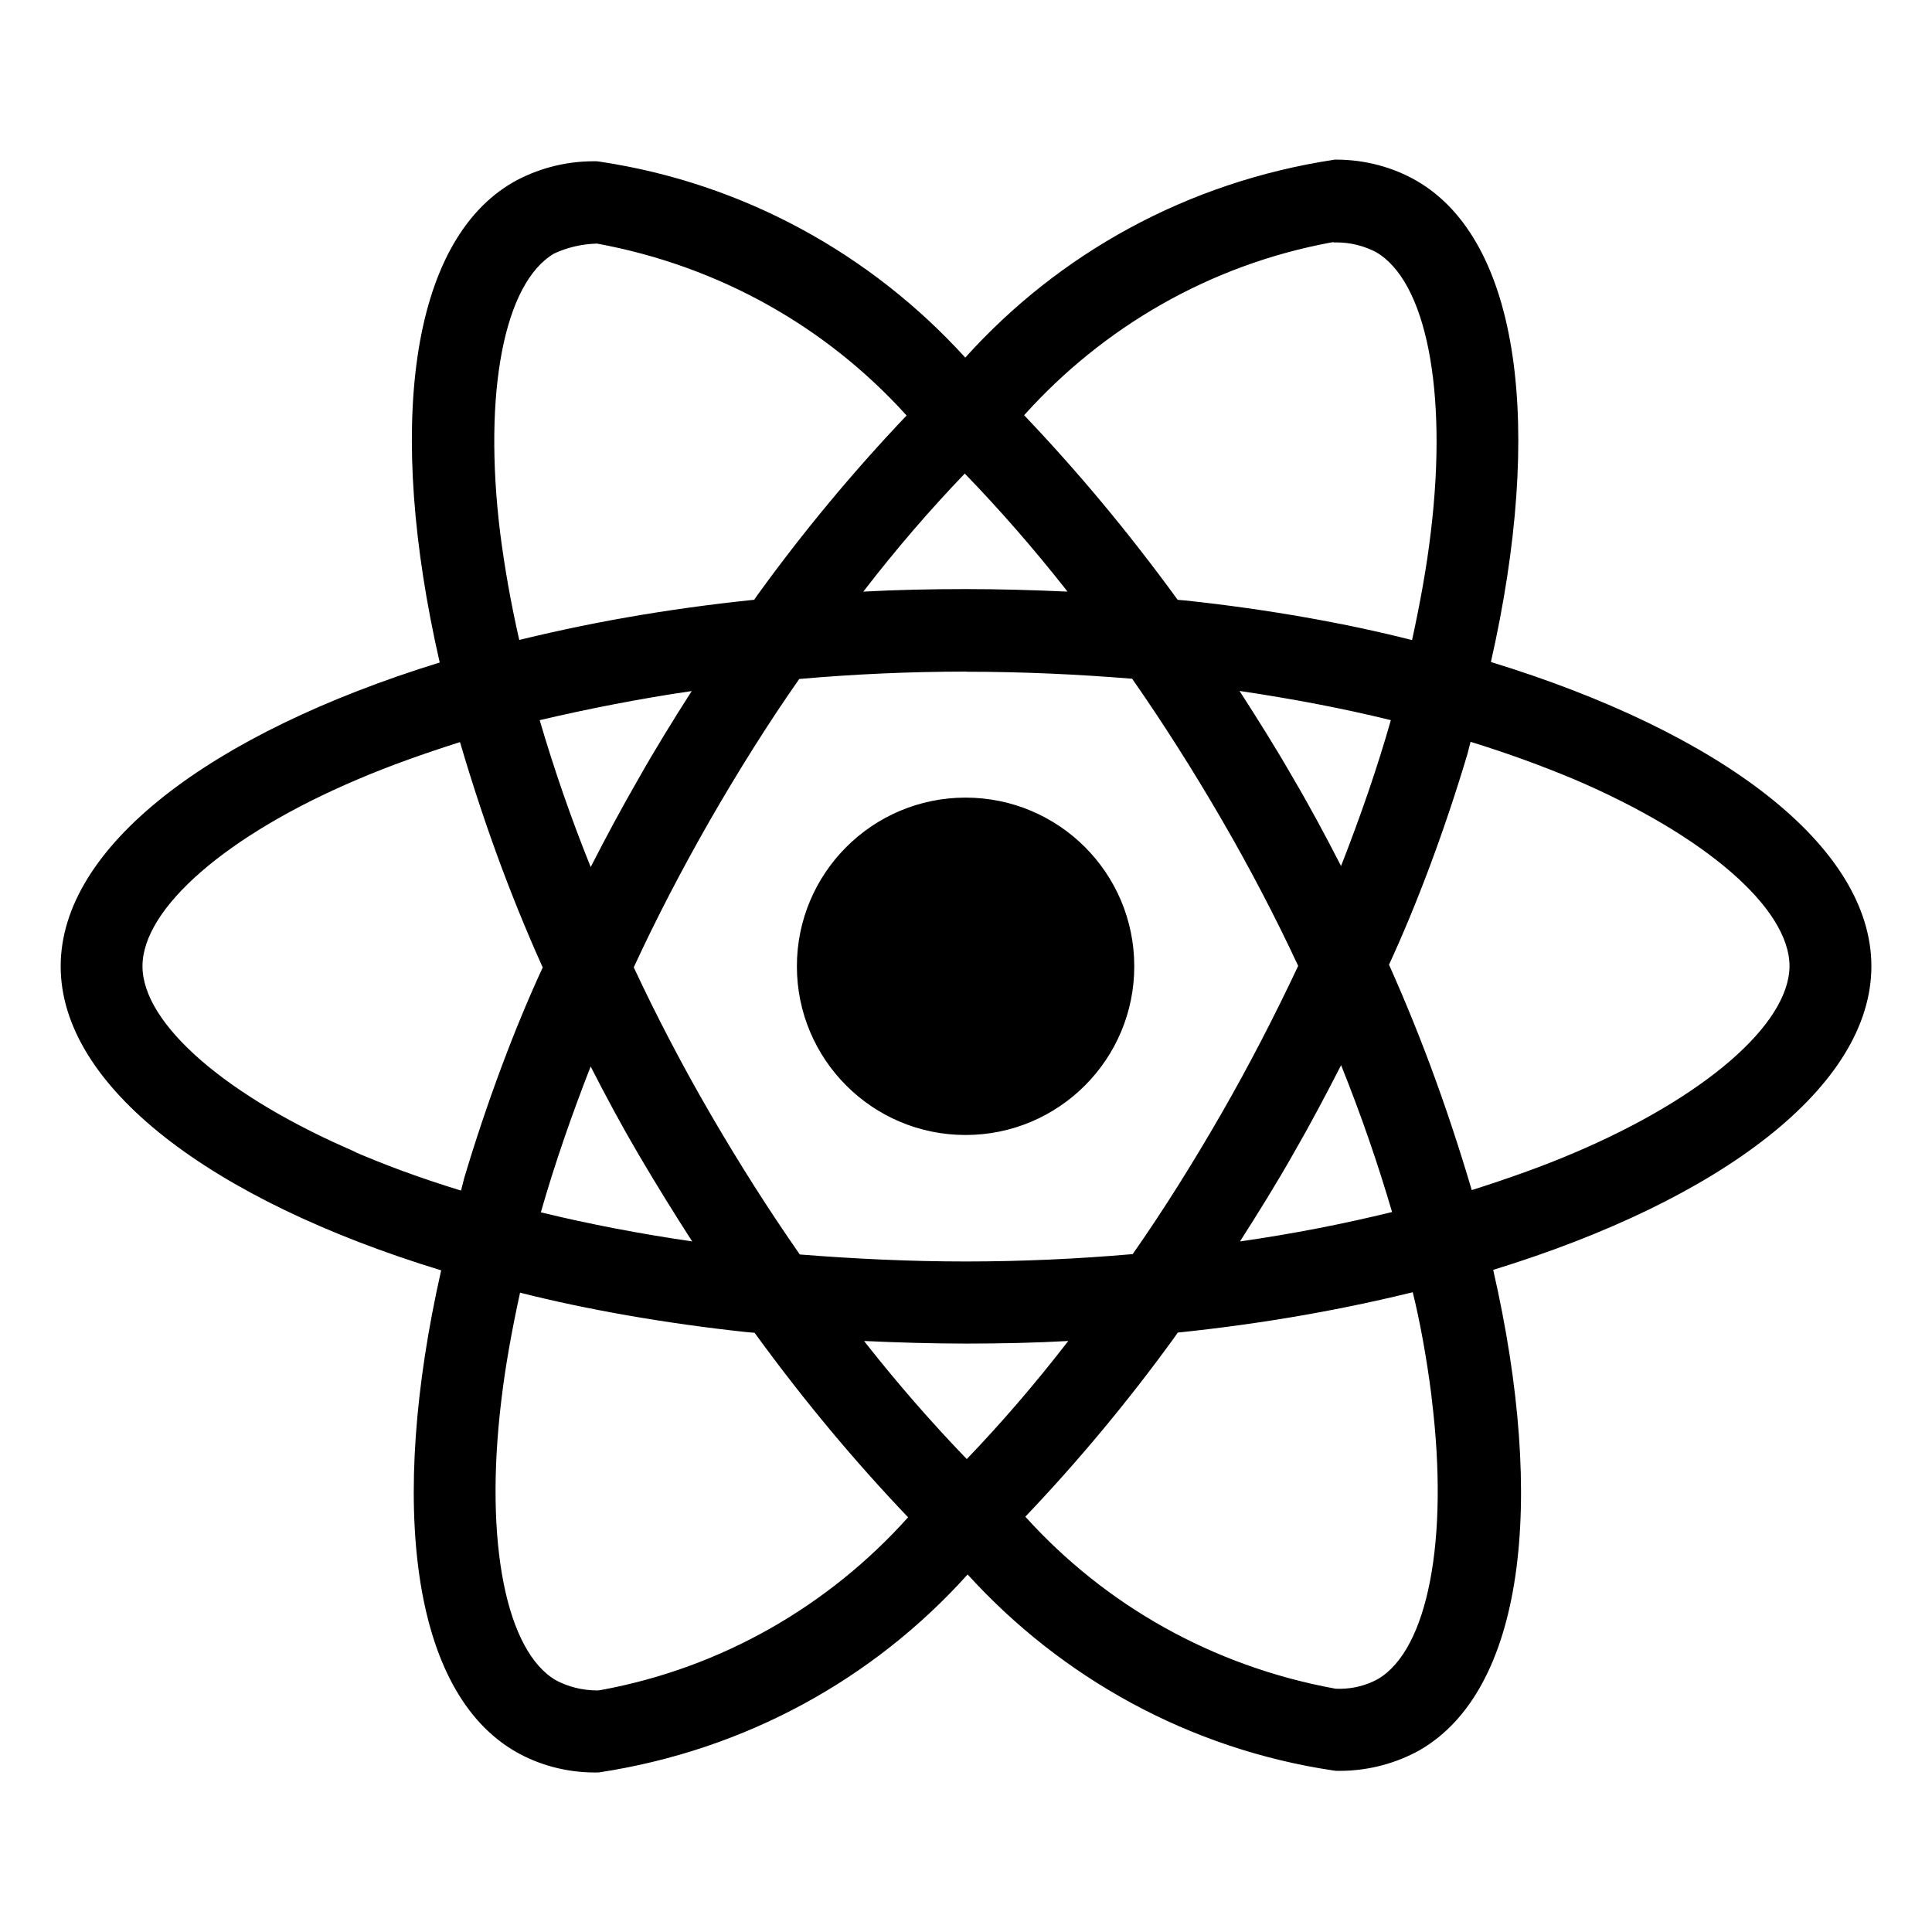
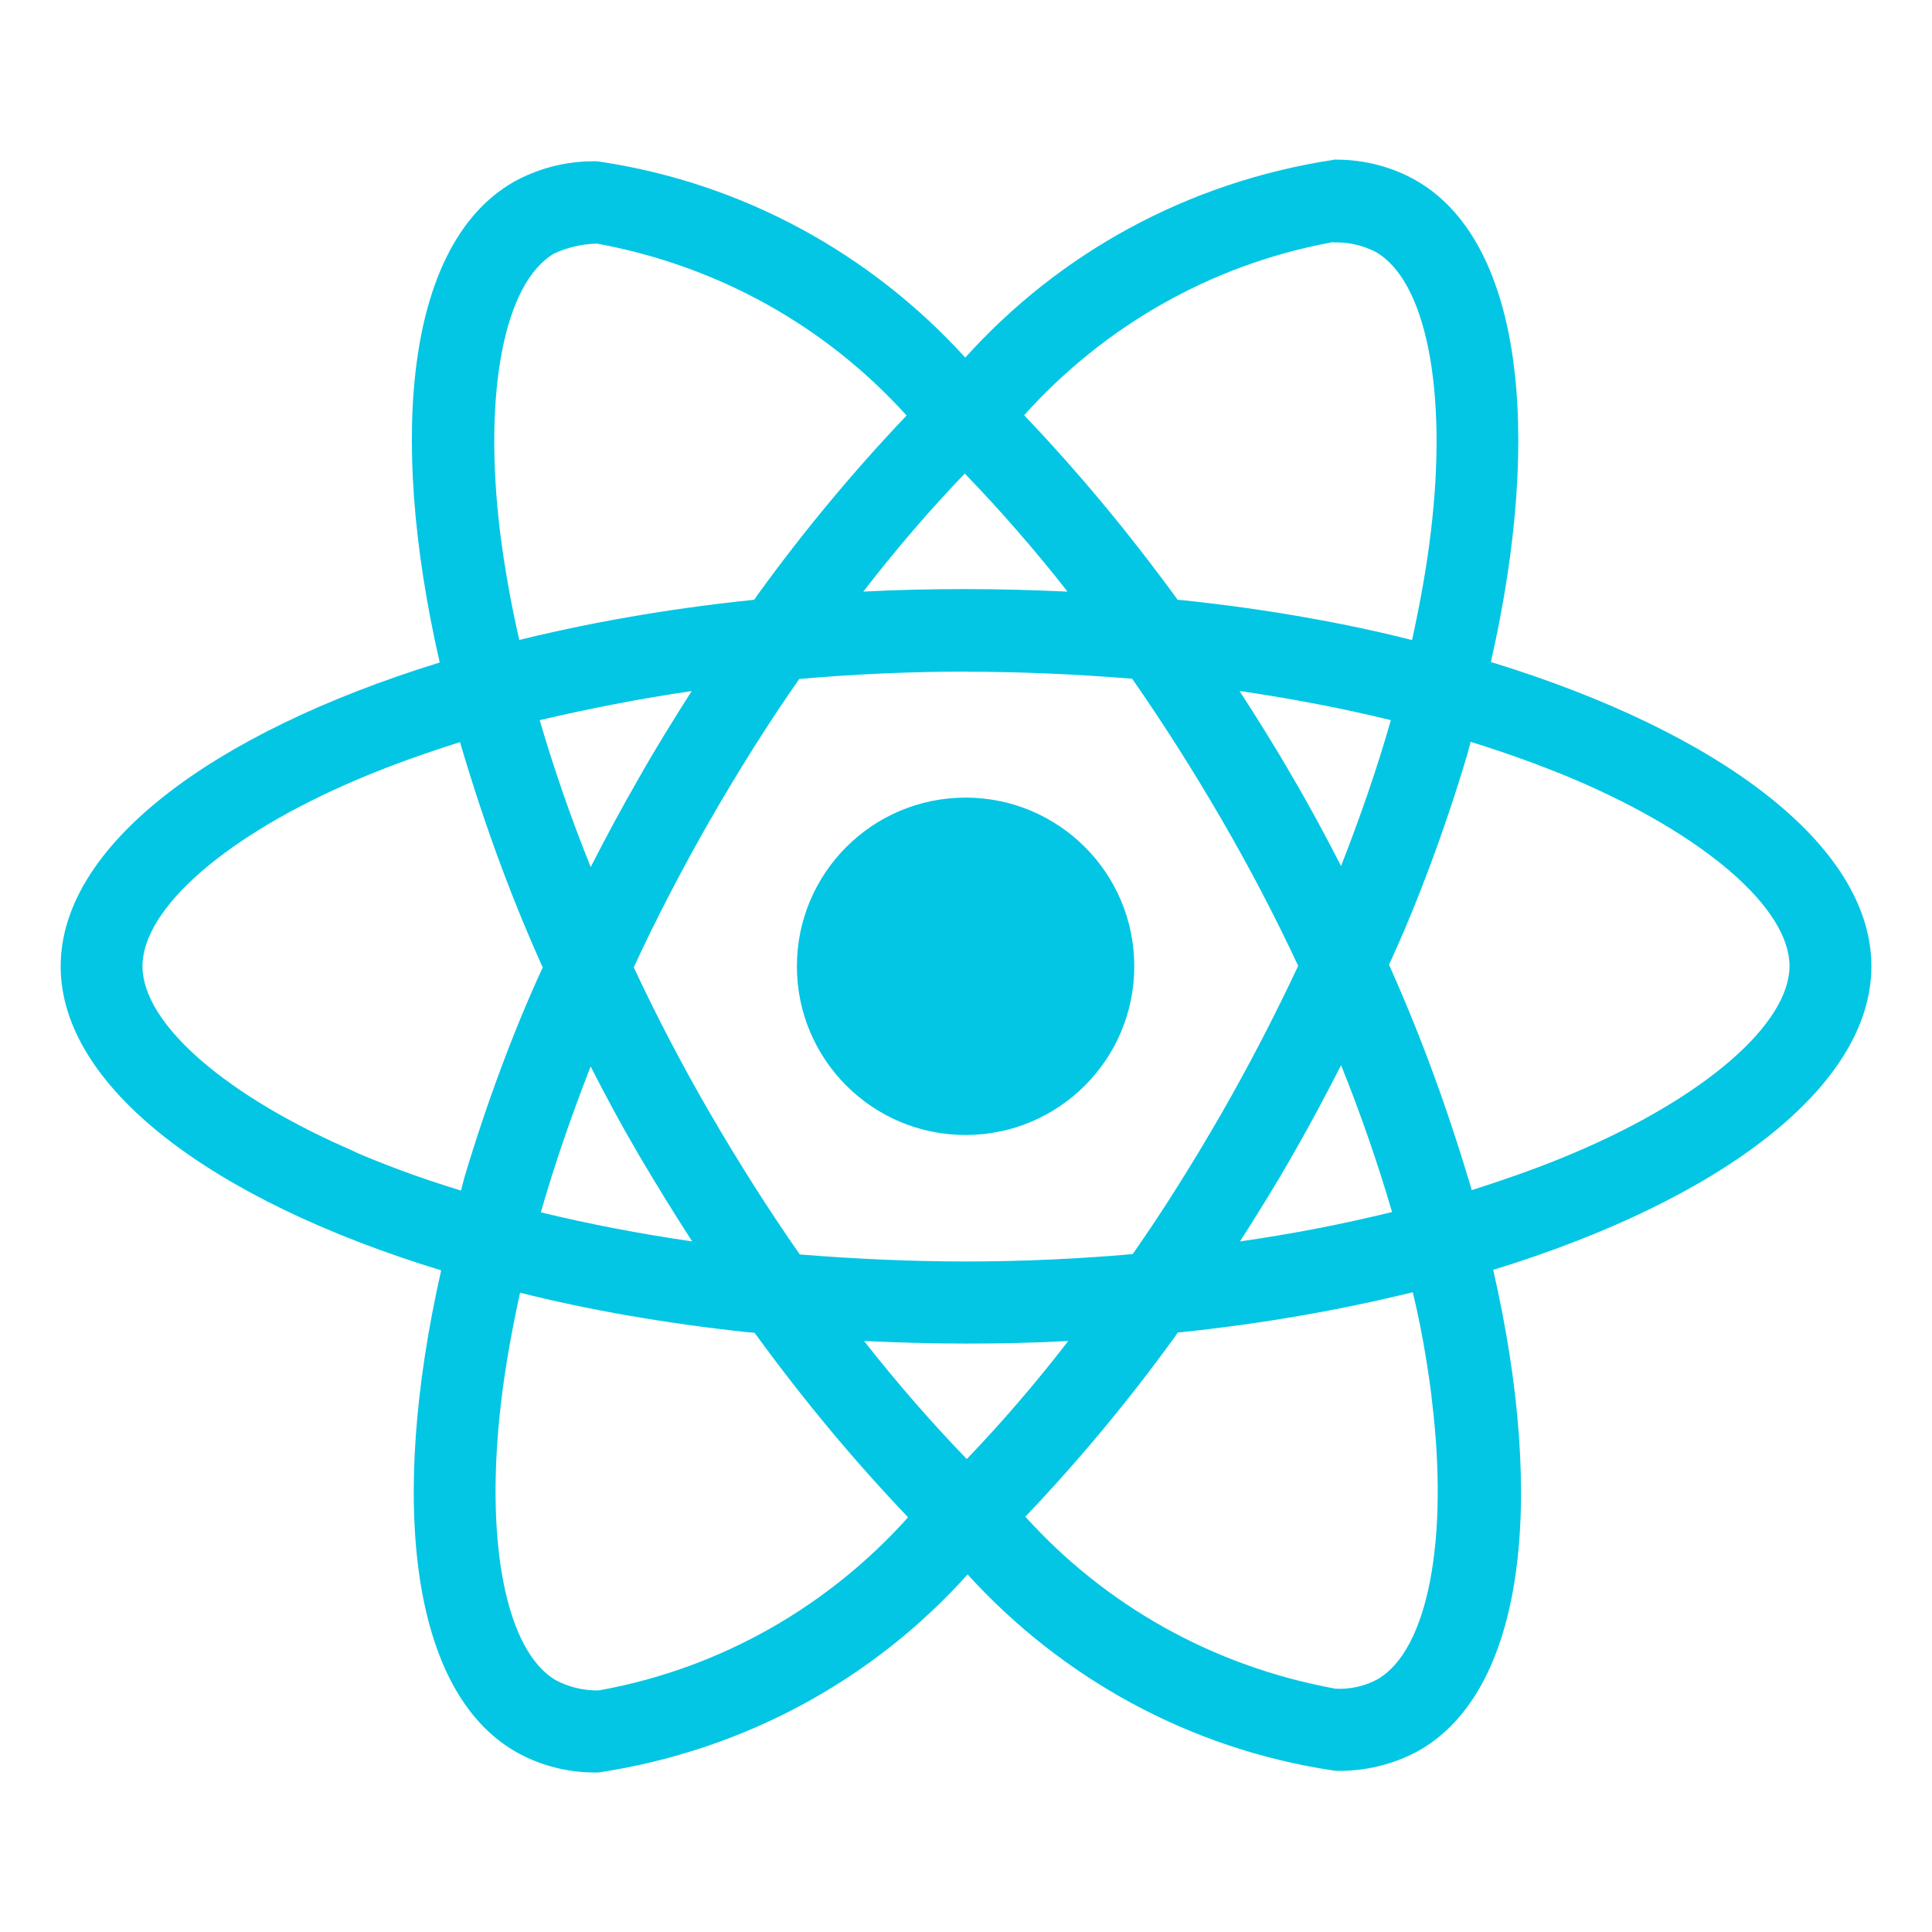
- <svg xmlns="http://www.w3.org/2000/svg" fill="#000000" viewBox="0 0 32 32" version="1.1">
+ <svg xmlns="http://www.w3.org/2000/svg" fill="#02c6e4" viewBox="0 0 32 32" version="1.1">
  <path d="M14.313 22.211c0.55 0.025 1.112 0.043 1.681 0.043 0.575 0 1.143-0.012 1.7-0.043-0.557 0.72-1.107 1.357-1.689 1.964l0.008-0.008c-0.579-0.6-1.135-1.238-1.659-1.902l-0.041-0.054zM8.615 21.411c1.083 0.275 2.404 0.509 3.752 0.653l0.131 0.011c0.825 1.133 1.659 2.13 2.554 3.068l-0.011-0.012c-1.311 1.463-3.080 2.491-5.081 2.86l-0.055 0.008c-0.004 0-0.008 0-0.012 0-0.248 0-0.482-0.061-0.687-0.169l0.008 0.004c-0.832-0.475-1.193-2.292-0.912-4.627 0.067-0.575 0.177-1.18 0.312-1.797zM23.398 21.398c0.118 0.474 0.229 1.078 0.308 1.692l0.009 0.086c0.287 2.334-0.067 4.149-0.892 4.634-0.184 0.102-0.404 0.162-0.638 0.162-0.023 0-0.046-0.001-0.069-0.002l0.003 0c-2.053-0.375-3.821-1.396-5.129-2.841l-0.007-0.008c0.879-0.923 1.707-1.918 2.466-2.965l0.058-0.084c1.476-0.154 2.799-0.392 4.088-0.717l-0.197 0.042zM9.784 17.666c0.25 0.49 0.512 0.978 0.8 1.468q0.431 0.731 0.881 1.428c-0.868-0.127-1.706-0.287-2.507-0.482 0.225-0.787 0.507-1.602 0.825-2.416zM22.212 17.641c0.331 0.821 0.612 1.64 0.845 2.434-0.8 0.196-1.645 0.362-2.519 0.487 0.3-0.469 0.6-0.952 0.881-1.447 0.281-0.487 0.544-0.985 0.795-1.475zM7.619 12.292c0.436 1.478 0.904 2.714 1.449 3.906l-0.075-0.182c-0.466 1.005-0.927 2.234-1.305 3.499l-0.052 0.205c-0.706-0.217-1.274-0.43-1.827-0.669l0.115 0.044c-2.164-0.921-3.564-2.132-3.564-3.092s1.4-2.177 3.564-3.094c0.525-0.225 1.1-0.428 1.694-0.617zM24.358 12.287c0.605 0.187 1.18 0.396 1.718 0.622 2.164 0.925 3.564 2.134 3.564 3.094-0.006 0.96-1.406 2.174-3.57 3.093-0.525 0.225-1.1 0.427-1.693 0.616-0.44-1.483-0.908-2.718-1.451-3.912l0.076 0.188c0.464-1.004 0.926-2.233 1.303-3.498l0.053-0.206zM20.53 11.444c0.869 0.129 1.706 0.287 2.507 0.484-0.225 0.79-0.506 1.602-0.825 2.416-0.25-0.487-0.512-0.978-0.8-1.467-0.281-0.49-0.581-0.967-0.881-1.432zM11.458 11.444c-0.3 0.471-0.6 0.953-0.88 1.45-0.281 0.487-0.544 0.977-0.794 1.467-0.331-0.82-0.612-1.637-0.845-2.433 0.8-0.187 1.643-0.354 2.518-0.482zM16 11.126c0.925 0 1.846 0.042 2.752 0.116q0.761 1.091 1.478 2.324 0.697 1.2 1.272 2.432c-0.385 0.819-0.807 1.637-1.266 2.437-0.475 0.825-0.966 1.61-1.475 2.337-0.91 0.079-1.832 0.122-2.762 0.122-0.925 0-1.846-0.044-2.752-0.116-0.507-0.727-1.002-1.505-1.478-2.324q-0.697-1.2-1.272-2.432c0.379-0.821 0.807-1.641 1.266-2.442 0.475-0.825 0.966-1.607 1.475-2.334 0.91-0.080 1.832-0.122 2.762-0.122zM15.981 7.845c0.58 0.6 1.136 1.237 1.659 1.901l0.040 0.053c-0.55-0.025-1.112-0.042-1.681-0.042-0.575 0-1.143 0.012-1.7 0.042 0.556-0.72 1.106-1.357 1.689-1.964l-0.008 0.008zM9.88 4.033c2.053 0.376 3.82 1.397 5.129 2.841l0.007 0.008c-0.879 0.924-1.707 1.919-2.466 2.968l-0.058 0.084c-1.475 0.153-2.798 0.389-4.086 0.714l0.196-0.042c-0.14-0.612-0.244-1.205-0.317-1.774-0.287-2.334 0.067-4.149 0.892-4.632 0.206-0.097 0.447-0.157 0.701-0.165l0.003-0zM22.090 4.008v0.008c0.013-0 0.028-0.001 0.044-0.001 0.239 0 0.464 0.059 0.662 0.163l-0.008-0.004c0.832 0.477 1.193 2.293 0.912 4.629-0.067 0.575-0.177 1.181-0.312 1.799-1.085-0.278-2.406-0.513-3.754-0.656l-0.128-0.011c-0.826-1.134-1.66-2.131-2.555-3.070l0.012 0.012c1.311-1.46 3.077-2.488 5.074-2.859l0.056-0.009zM22.096 2.646c-2.442 0.371-4.556 1.557-6.1 3.268l-0.008 0.009c-1.555-1.71-3.669-2.888-6.051-3.245l-0.056-0.007c-0.013-0-0.029-0-0.045-0-0.491 0-0.952 0.129-1.351 0.355l0.014-0.007c-1.718 0.991-2.103 4.079-1.216 7.954-3.804 1.175-6.278 3.053-6.278 5.032 0 1.987 2.487 3.87 6.302 5.036-0.88 3.89-0.487 6.983 1.235 7.973 0.378 0.217 0.832 0.344 1.315 0.344 0.022 0 0.044-0 0.065-0.001l-0.003 0c2.442-0.371 4.556-1.558 6.1-3.27l0.008-0.009c1.555 1.711 3.669 2.889 6.051 3.246l0.056 0.007c0.015 0 0.034 0 0.052 0 0.488 0 0.947-0.128 1.344-0.351l-0.014 0.007c1.717-0.99 2.103-4.078 1.216-7.954 3.79-1.165 6.264-3.047 6.264-5.029 0-1.987-2.487-3.87-6.302-5.039 0.88-3.886 0.487-6.982-1.235-7.973-0.382-0.219-0.84-0.348-1.328-0.348-0.013 0-0.026 0-0.039 0l0.002-0zM18.787 16.005c0 1.543-1.251 2.794-2.794 2.794s-2.794-1.251-2.794-2.794c0-1.543 1.251-2.794 2.794-2.794 0.772 0 1.47 0.313 1.976 0.818v0c0.506 0.506 0.818 1.204 0.818 1.976 0 0 0 0 0 0v0z" />
</svg>
